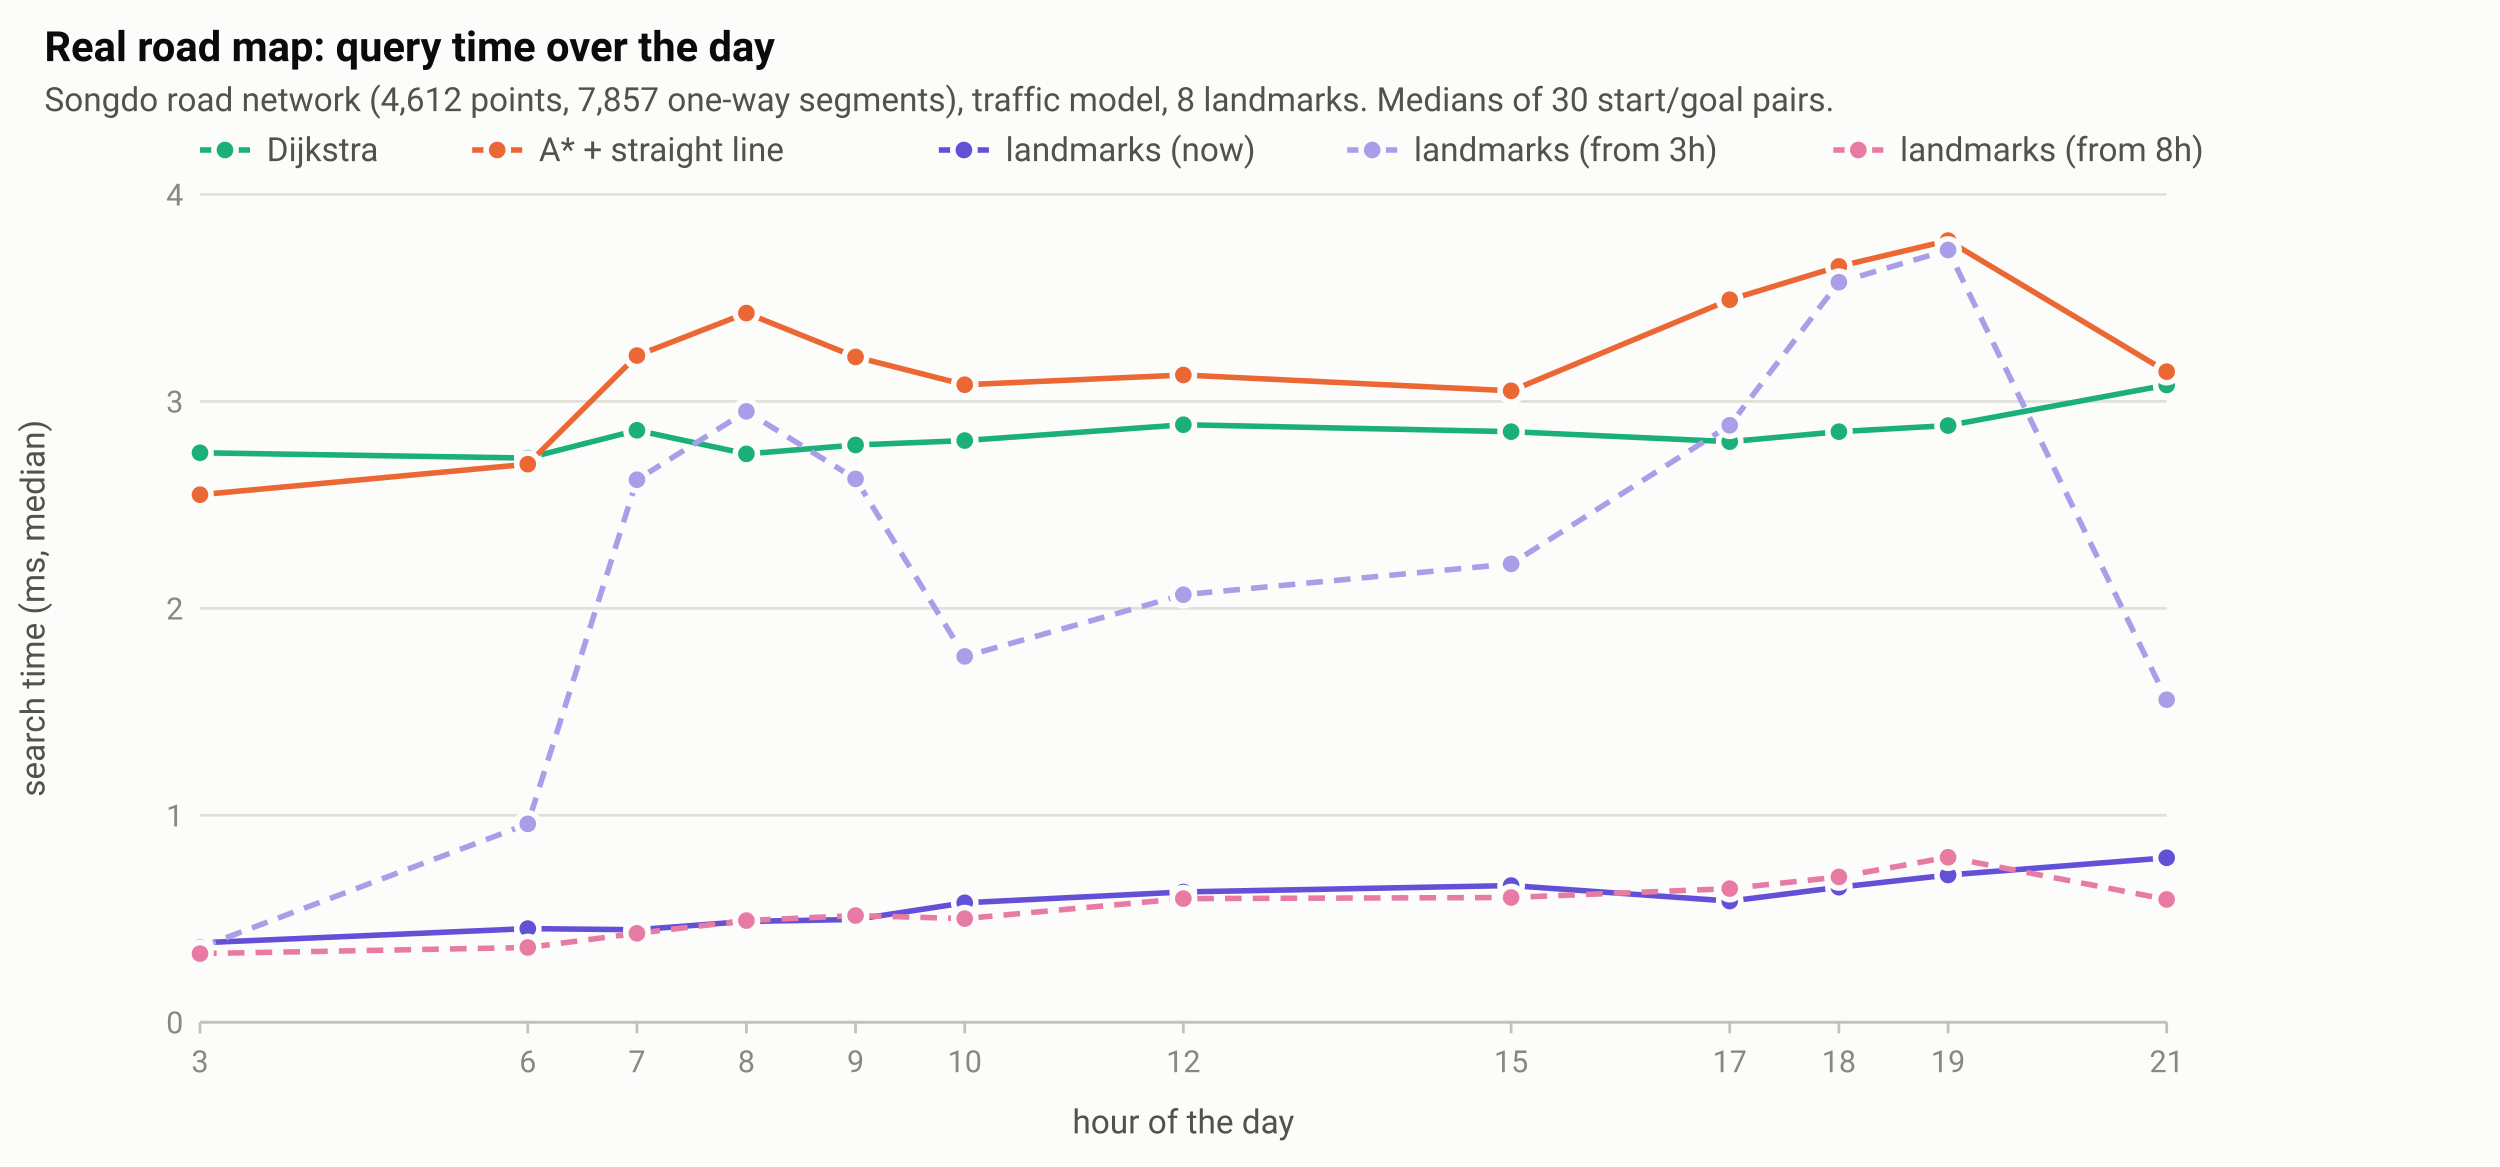
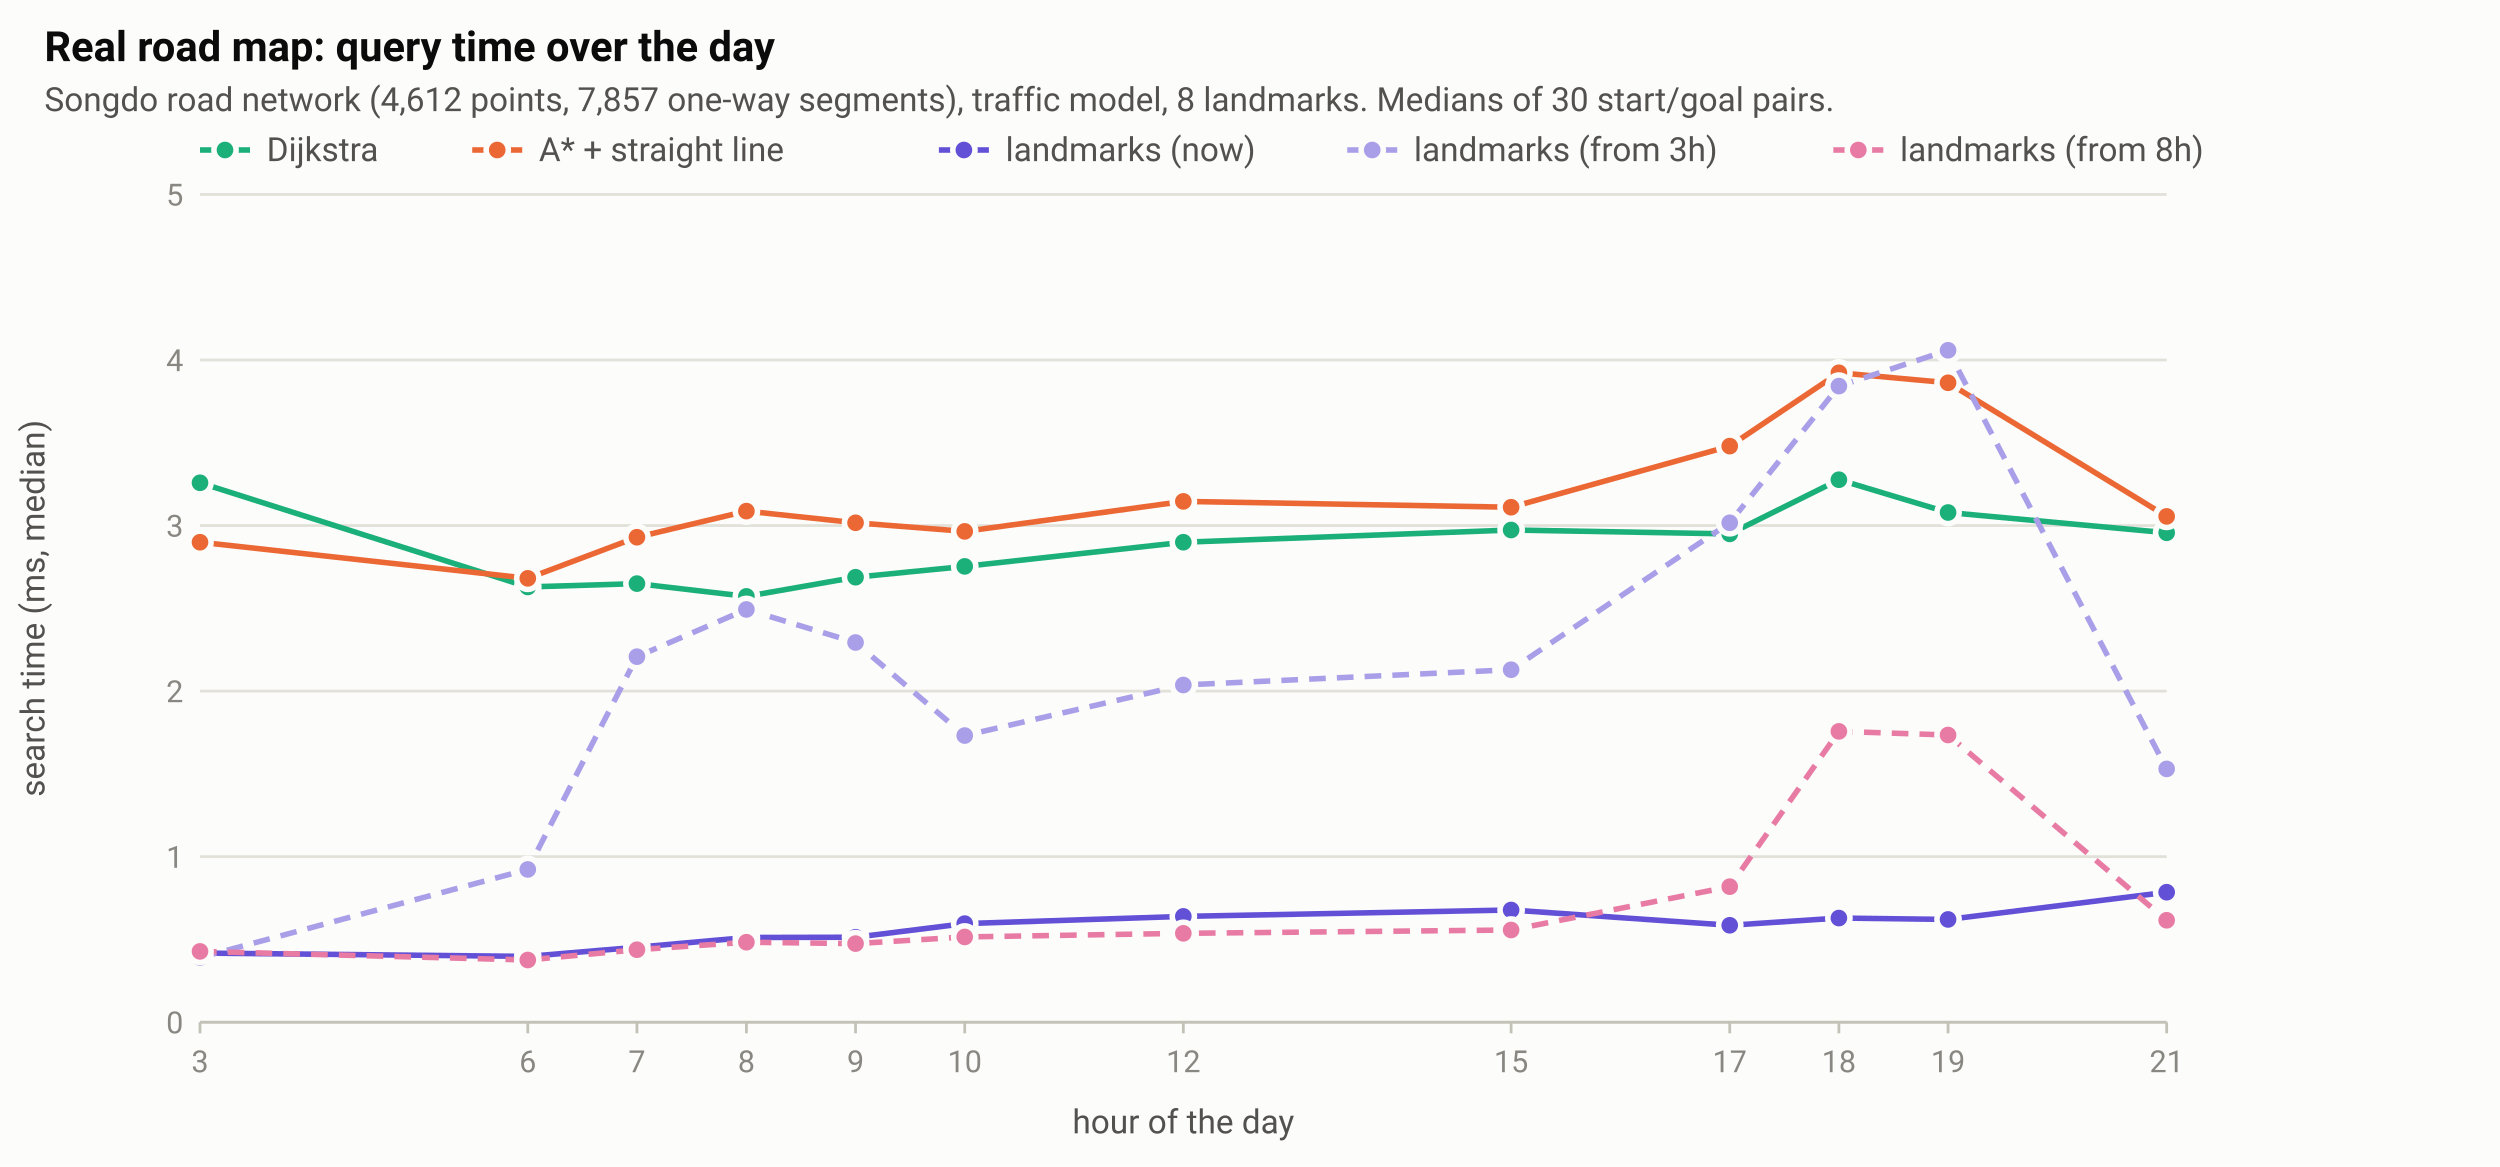
<svg xmlns="http://www.w3.org/2000/svg" width="900" height="420" viewBox="0 0 900 420" font-family="system-ui, -apple-system, 'Segoe UI', Roboto, Helvetica, Arial, sans-serif">
  <rect width="100%" height="100%" fill="#fcfcfb" />
  <text x="16.0" y="22.0" font-size="15" fill="#0b0b0b" text-anchor="start" font-weight="600">Real road map: query time over the day</text>
  <text x="16.0" y="40.0" font-size="12" fill="#52514e" text-anchor="start" font-weight="normal">Songdo road network (4,612 points, 7,857 one-way segments), traffic model, 8 landmarks. Medians of 30 start/goal pairs.</text>
  <line x1="72" y1="368.0" x2="780" y2="368.0" stroke="#e1e0d9" stroke-width="1" />
  <text x="66.0" y="372.0" font-size="11" fill="#898781" text-anchor="end" font-weight="normal">0</text>
-   <line x1="72" y1="293.5" x2="780" y2="293.5" stroke="#e1e0d9" stroke-width="1" />
-   <text x="66.0" y="297.5" font-size="11" fill="#898781" text-anchor="end" font-weight="normal">1</text>
-   <line x1="72" y1="219.0" x2="780" y2="219.0" stroke="#e1e0d9" stroke-width="1" />
-   <text x="66.0" y="223.0" font-size="11" fill="#898781" text-anchor="end" font-weight="normal">2</text>
-   <line x1="72" y1="144.5" x2="780" y2="144.5" stroke="#e1e0d9" stroke-width="1" />
-   <text x="66.0" y="148.5" font-size="11" fill="#898781" text-anchor="end" font-weight="normal">3</text>
+   <line x1="72" y1="308.4" x2="780" y2="308.4" stroke="#e1e0d9" stroke-width="1" />
+   <text x="66.0" y="312.4" font-size="11" fill="#898781" text-anchor="end" font-weight="normal">1</text>
+   <line x1="72" y1="248.8" x2="780" y2="248.8" stroke="#e1e0d9" stroke-width="1" />
+   <text x="66.0" y="252.8" font-size="11" fill="#898781" text-anchor="end" font-weight="normal">2</text>
+   <line x1="72" y1="189.2" x2="780" y2="189.2" stroke="#e1e0d9" stroke-width="1" />
+   <text x="66.0" y="193.2" font-size="11" fill="#898781" text-anchor="end" font-weight="normal">3</text>
+   <line x1="72" y1="129.6" x2="780" y2="129.6" stroke="#e1e0d9" stroke-width="1" />
+   <text x="66.0" y="133.6" font-size="11" fill="#898781" text-anchor="end" font-weight="normal">4</text>
  <line x1="72" y1="70.0" x2="780" y2="70.0" stroke="#e1e0d9" stroke-width="1" />
-   <text x="66.0" y="74.0" font-size="11" fill="#898781" text-anchor="end" font-weight="normal">4</text>
+   <text x="66.0" y="74.0" font-size="11" fill="#898781" text-anchor="end" font-weight="normal">5</text>
  <text x="16.0" y="219.0" font-size="12" fill="#52514e" text-anchor="middle" font-weight="normal" transform="rotate(-90 16.0 219.0)">search time (ms, median)</text>
  <line x1="72.0" y1="368" x2="72.0" y2="372" stroke="#c3c2b7" />
  <text x="72.0" y="386.0" font-size="11" fill="#898781" text-anchor="middle" font-weight="normal">3</text>
  <line x1="190.0" y1="368" x2="190.0" y2="372" stroke="#c3c2b7" />
  <text x="190.0" y="386.0" font-size="11" fill="#898781" text-anchor="middle" font-weight="normal">6</text>
  <line x1="229.3" y1="368" x2="229.3" y2="372" stroke="#c3c2b7" />
  <text x="229.3" y="386.0" font-size="11" fill="#898781" text-anchor="middle" font-weight="normal">7</text>
  <line x1="268.7" y1="368" x2="268.7" y2="372" stroke="#c3c2b7" />
  <text x="268.7" y="386.0" font-size="11" fill="#898781" text-anchor="middle" font-weight="normal">8</text>
  <line x1="308.0" y1="368" x2="308.0" y2="372" stroke="#c3c2b7" />
  <text x="308.0" y="386.0" font-size="11" fill="#898781" text-anchor="middle" font-weight="normal">9</text>
  <line x1="347.3" y1="368" x2="347.3" y2="372" stroke="#c3c2b7" />
  <text x="347.3" y="386.0" font-size="11" fill="#898781" text-anchor="middle" font-weight="normal">10</text>
  <line x1="426.0" y1="368" x2="426.0" y2="372" stroke="#c3c2b7" />
  <text x="426.0" y="386.0" font-size="11" fill="#898781" text-anchor="middle" font-weight="normal">12</text>
  <line x1="544.0" y1="368" x2="544.0" y2="372" stroke="#c3c2b7" />
  <text x="544.0" y="386.0" font-size="11" fill="#898781" text-anchor="middle" font-weight="normal">15</text>
  <line x1="622.7" y1="368" x2="622.7" y2="372" stroke="#c3c2b7" />
  <text x="622.7" y="386.0" font-size="11" fill="#898781" text-anchor="middle" font-weight="normal">17</text>
  <line x1="662.0" y1="368" x2="662.0" y2="372" stroke="#c3c2b7" />
  <text x="662.0" y="386.0" font-size="11" fill="#898781" text-anchor="middle" font-weight="normal">18</text>
  <line x1="701.3" y1="368" x2="701.3" y2="372" stroke="#c3c2b7" />
  <text x="701.3" y="386.0" font-size="11" fill="#898781" text-anchor="middle" font-weight="normal">19</text>
  <line x1="780.0" y1="368" x2="780.0" y2="372" stroke="#c3c2b7" />
  <text x="780.0" y="386.0" font-size="11" fill="#898781" text-anchor="middle" font-weight="normal">21</text>
  <line x1="72" y1="368" x2="780" y2="368" stroke="#c3c2b7" stroke-width="1" />
  <text x="426.0" y="408.0" font-size="12" fill="#52514e" text-anchor="middle" font-weight="normal">hour of the day</text>
-   <polyline points="72.0,163.0 190.0,164.9 229.3,154.9 268.7,163.4 308.0,160.2 347.3,158.6 426.0,152.9 544.0,155.4 622.7,159.0 662.0,155.4 701.3,153.2 780.0,138.6" fill="none" stroke="#1baf7a" stroke-width="2" />
-   <circle cx="72.0" cy="163.0" r="4" fill="#1baf7a" stroke="#fcfcfb" stroke-width="2" />
-   <circle cx="190.0" cy="164.9" r="4" fill="#1baf7a" stroke="#fcfcfb" stroke-width="2" />
-   <circle cx="229.3" cy="154.9" r="4" fill="#1baf7a" stroke="#fcfcfb" stroke-width="2" />
-   <circle cx="268.7" cy="163.4" r="4" fill="#1baf7a" stroke="#fcfcfb" stroke-width="2" />
-   <circle cx="308.0" cy="160.2" r="4" fill="#1baf7a" stroke="#fcfcfb" stroke-width="2" />
-   <circle cx="347.3" cy="158.6" r="4" fill="#1baf7a" stroke="#fcfcfb" stroke-width="2" />
-   <circle cx="426.0" cy="152.9" r="4" fill="#1baf7a" stroke="#fcfcfb" stroke-width="2" />
-   <circle cx="544.0" cy="155.4" r="4" fill="#1baf7a" stroke="#fcfcfb" stroke-width="2" />
-   <circle cx="622.7" cy="159.0" r="4" fill="#1baf7a" stroke="#fcfcfb" stroke-width="2" />
-   <circle cx="662.0" cy="155.4" r="4" fill="#1baf7a" stroke="#fcfcfb" stroke-width="2" />
-   <circle cx="701.3" cy="153.2" r="4" fill="#1baf7a" stroke="#fcfcfb" stroke-width="2" />
-   <circle cx="780.0" cy="138.6" r="4" fill="#1baf7a" stroke="#fcfcfb" stroke-width="2" />
-   <polyline points="72.0,178.1 190.0,167.1 229.3,128.0 268.7,112.7 308.0,128.5 347.3,138.5 426.0,135.0 544.0,140.7 622.7,107.9 662.0,95.9 701.3,86.6 780.0,133.8" fill="none" stroke="#eb6834" stroke-width="2" />
-   <circle cx="72.0" cy="178.1" r="4" fill="#eb6834" stroke="#fcfcfb" stroke-width="2" />
-   <circle cx="190.0" cy="167.1" r="4" fill="#eb6834" stroke="#fcfcfb" stroke-width="2" />
-   <circle cx="229.3" cy="128.0" r="4" fill="#eb6834" stroke="#fcfcfb" stroke-width="2" />
-   <circle cx="268.7" cy="112.7" r="4" fill="#eb6834" stroke="#fcfcfb" stroke-width="2" />
-   <circle cx="308.0" cy="128.5" r="4" fill="#eb6834" stroke="#fcfcfb" stroke-width="2" />
-   <circle cx="347.3" cy="138.5" r="4" fill="#eb6834" stroke="#fcfcfb" stroke-width="2" />
-   <circle cx="426.0" cy="135.0" r="4" fill="#eb6834" stroke="#fcfcfb" stroke-width="2" />
-   <circle cx="544.0" cy="140.7" r="4" fill="#eb6834" stroke="#fcfcfb" stroke-width="2" />
-   <circle cx="622.7" cy="107.9" r="4" fill="#eb6834" stroke="#fcfcfb" stroke-width="2" />
-   <circle cx="662.0" cy="95.9" r="4" fill="#eb6834" stroke="#fcfcfb" stroke-width="2" />
-   <circle cx="701.3" cy="86.6" r="4" fill="#eb6834" stroke="#fcfcfb" stroke-width="2" />
-   <circle cx="780.0" cy="133.8" r="4" fill="#eb6834" stroke="#fcfcfb" stroke-width="2" />
-   <polyline points="72.0,339.4 190.0,334.3 229.3,334.7 268.7,331.7 308.0,331.0 347.3,325.0 426.0,321.1 544.0,318.8 622.7,324.4 662.0,319.4 701.3,315.0 780.0,308.8" fill="none" stroke="#6250d6" stroke-width="2" />
-   <circle cx="72.0" cy="339.4" r="4" fill="#6250d6" stroke="#fcfcfb" stroke-width="2" />
-   <circle cx="190.0" cy="334.3" r="4" fill="#6250d6" stroke="#fcfcfb" stroke-width="2" />
-   <circle cx="229.3" cy="334.7" r="4" fill="#6250d6" stroke="#fcfcfb" stroke-width="2" />
-   <circle cx="268.7" cy="331.7" r="4" fill="#6250d6" stroke="#fcfcfb" stroke-width="2" />
-   <circle cx="308.0" cy="331.0" r="4" fill="#6250d6" stroke="#fcfcfb" stroke-width="2" />
-   <circle cx="347.3" cy="325.0" r="4" fill="#6250d6" stroke="#fcfcfb" stroke-width="2" />
-   <circle cx="426.0" cy="321.1" r="4" fill="#6250d6" stroke="#fcfcfb" stroke-width="2" />
-   <circle cx="544.0" cy="318.8" r="4" fill="#6250d6" stroke="#fcfcfb" stroke-width="2" />
-   <circle cx="622.7" cy="324.4" r="4" fill="#6250d6" stroke="#fcfcfb" stroke-width="2" />
-   <circle cx="662.0" cy="319.4" r="4" fill="#6250d6" stroke="#fcfcfb" stroke-width="2" />
-   <circle cx="701.3" cy="315.0" r="4" fill="#6250d6" stroke="#fcfcfb" stroke-width="2" />
-   <circle cx="780.0" cy="308.8" r="4" fill="#6250d6" stroke="#fcfcfb" stroke-width="2" />
-   <polyline points="72.0,341.1 190.0,296.6 229.3,172.7 268.7,148.1 308.0,172.4 347.3,236.3 426.0,214.1 544.0,203.0 622.7,153.1 662.0,101.6 701.3,90.0 780.0,251.9" fill="none" stroke="#a99fe8" stroke-width="2" stroke-dasharray="6 4" />
-   <circle cx="72.0" cy="341.1" r="4" fill="#a99fe8" stroke="#fcfcfb" stroke-width="2" />
-   <circle cx="190.0" cy="296.6" r="4" fill="#a99fe8" stroke="#fcfcfb" stroke-width="2" />
-   <circle cx="229.3" cy="172.7" r="4" fill="#a99fe8" stroke="#fcfcfb" stroke-width="2" />
-   <circle cx="268.7" cy="148.1" r="4" fill="#a99fe8" stroke="#fcfcfb" stroke-width="2" />
-   <circle cx="308.0" cy="172.4" r="4" fill="#a99fe8" stroke="#fcfcfb" stroke-width="2" />
-   <circle cx="347.3" cy="236.3" r="4" fill="#a99fe8" stroke="#fcfcfb" stroke-width="2" />
-   <circle cx="426.0" cy="214.1" r="4" fill="#a99fe8" stroke="#fcfcfb" stroke-width="2" />
-   <circle cx="544.0" cy="203.0" r="4" fill="#a99fe8" stroke="#fcfcfb" stroke-width="2" />
-   <circle cx="622.7" cy="153.1" r="4" fill="#a99fe8" stroke="#fcfcfb" stroke-width="2" />
-   <circle cx="662.0" cy="101.6" r="4" fill="#a99fe8" stroke="#fcfcfb" stroke-width="2" />
-   <circle cx="701.3" cy="90.0" r="4" fill="#a99fe8" stroke="#fcfcfb" stroke-width="2" />
-   <circle cx="780.0" cy="251.9" r="4" fill="#a99fe8" stroke="#fcfcfb" stroke-width="2" />
-   <polyline points="72.0,343.3 190.0,341.1 229.3,336.0 268.7,331.4 308.0,329.6 347.3,330.7 426.0,323.5 544.0,323.1 622.7,319.9 662.0,315.7 701.3,308.6 780.0,323.8" fill="none" stroke="#e87ba4" stroke-width="2" stroke-dasharray="6 4" />
-   <circle cx="72.0" cy="343.3" r="4" fill="#e87ba4" stroke="#fcfcfb" stroke-width="2" />
-   <circle cx="190.0" cy="341.1" r="4" fill="#e87ba4" stroke="#fcfcfb" stroke-width="2" />
-   <circle cx="229.3" cy="336.0" r="4" fill="#e87ba4" stroke="#fcfcfb" stroke-width="2" />
-   <circle cx="268.7" cy="331.4" r="4" fill="#e87ba4" stroke="#fcfcfb" stroke-width="2" />
-   <circle cx="308.0" cy="329.6" r="4" fill="#e87ba4" stroke="#fcfcfb" stroke-width="2" />
-   <circle cx="347.3" cy="330.7" r="4" fill="#e87ba4" stroke="#fcfcfb" stroke-width="2" />
-   <circle cx="426.0" cy="323.5" r="4" fill="#e87ba4" stroke="#fcfcfb" stroke-width="2" />
-   <circle cx="544.0" cy="323.1" r="4" fill="#e87ba4" stroke="#fcfcfb" stroke-width="2" />
-   <circle cx="622.7" cy="319.9" r="4" fill="#e87ba4" stroke="#fcfcfb" stroke-width="2" />
-   <circle cx="662.0" cy="315.7" r="4" fill="#e87ba4" stroke="#fcfcfb" stroke-width="2" />
-   <circle cx="701.3" cy="308.6" r="4" fill="#e87ba4" stroke="#fcfcfb" stroke-width="2" />
-   <circle cx="780.0" cy="323.8" r="4" fill="#e87ba4" stroke="#fcfcfb" stroke-width="2" />
+   <polyline points="72.0,173.8 190.0,211.3 229.3,210.1 268.7,214.7 308.0,207.8 347.3,203.9 426.0,195.2 544.0,190.8 622.7,192.2 662.0,172.7 701.3,184.5 780.0,191.8" fill="none" stroke="#1baf7a" stroke-width="2" />
+   <circle cx="72.0" cy="173.8" r="4" fill="#1baf7a" stroke="#fcfcfb" stroke-width="2" />
+   <circle cx="190.0" cy="211.3" r="4" fill="#1baf7a" stroke="#fcfcfb" stroke-width="2" />
+   <circle cx="229.3" cy="210.1" r="4" fill="#1baf7a" stroke="#fcfcfb" stroke-width="2" />
+   <circle cx="268.7" cy="214.7" r="4" fill="#1baf7a" stroke="#fcfcfb" stroke-width="2" />
+   <circle cx="308.0" cy="207.8" r="4" fill="#1baf7a" stroke="#fcfcfb" stroke-width="2" />
+   <circle cx="347.3" cy="203.9" r="4" fill="#1baf7a" stroke="#fcfcfb" stroke-width="2" />
+   <circle cx="426.0" cy="195.2" r="4" fill="#1baf7a" stroke="#fcfcfb" stroke-width="2" />
+   <circle cx="544.0" cy="190.8" r="4" fill="#1baf7a" stroke="#fcfcfb" stroke-width="2" />
+   <circle cx="622.7" cy="192.2" r="4" fill="#1baf7a" stroke="#fcfcfb" stroke-width="2" />
+   <circle cx="662.0" cy="172.7" r="4" fill="#1baf7a" stroke="#fcfcfb" stroke-width="2" />
+   <circle cx="701.3" cy="184.5" r="4" fill="#1baf7a" stroke="#fcfcfb" stroke-width="2" />
+   <circle cx="780.0" cy="191.8" r="4" fill="#1baf7a" stroke="#fcfcfb" stroke-width="2" />
+   <polyline points="72.0,195.2 190.0,208.2 229.3,193.4 268.7,184.0 308.0,188.2 347.3,191.3 426.0,180.5 544.0,182.6 622.7,160.6 662.0,134.2 701.3,137.8 780.0,185.9" fill="none" stroke="#eb6834" stroke-width="2" />
+   <circle cx="72.0" cy="195.2" r="4" fill="#eb6834" stroke="#fcfcfb" stroke-width="2" />
+   <circle cx="190.0" cy="208.2" r="4" fill="#eb6834" stroke="#fcfcfb" stroke-width="2" />
+   <circle cx="229.3" cy="193.4" r="4" fill="#eb6834" stroke="#fcfcfb" stroke-width="2" />
+   <circle cx="268.7" cy="184.0" r="4" fill="#eb6834" stroke="#fcfcfb" stroke-width="2" />
+   <circle cx="308.0" cy="188.2" r="4" fill="#eb6834" stroke="#fcfcfb" stroke-width="2" />
+   <circle cx="347.3" cy="191.3" r="4" fill="#eb6834" stroke="#fcfcfb" stroke-width="2" />
+   <circle cx="426.0" cy="180.5" r="4" fill="#eb6834" stroke="#fcfcfb" stroke-width="2" />
+   <circle cx="544.0" cy="182.6" r="4" fill="#eb6834" stroke="#fcfcfb" stroke-width="2" />
+   <circle cx="622.7" cy="160.6" r="4" fill="#eb6834" stroke="#fcfcfb" stroke-width="2" />
+   <circle cx="662.0" cy="134.2" r="4" fill="#eb6834" stroke="#fcfcfb" stroke-width="2" />
+   <circle cx="701.3" cy="137.8" r="4" fill="#eb6834" stroke="#fcfcfb" stroke-width="2" />
+   <circle cx="780.0" cy="185.9" r="4" fill="#eb6834" stroke="#fcfcfb" stroke-width="2" />
+   <polyline points="72.0,343.1 190.0,344.3 229.3,341.0 268.7,337.5 308.0,337.4 347.3,332.5 426.0,329.9 544.0,327.6 622.7,333.1 662.0,330.5 701.3,331.0 780.0,321.2" fill="none" stroke="#6250d6" stroke-width="2" />
+   <circle cx="72.0" cy="343.1" r="4" fill="#6250d6" stroke="#fcfcfb" stroke-width="2" />
+   <circle cx="190.0" cy="344.3" r="4" fill="#6250d6" stroke="#fcfcfb" stroke-width="2" />
+   <circle cx="229.3" cy="341.0" r="4" fill="#6250d6" stroke="#fcfcfb" stroke-width="2" />
+   <circle cx="268.7" cy="337.5" r="4" fill="#6250d6" stroke="#fcfcfb" stroke-width="2" />
+   <circle cx="308.0" cy="337.4" r="4" fill="#6250d6" stroke="#fcfcfb" stroke-width="2" />
+   <circle cx="347.3" cy="332.5" r="4" fill="#6250d6" stroke="#fcfcfb" stroke-width="2" />
+   <circle cx="426.0" cy="329.9" r="4" fill="#6250d6" stroke="#fcfcfb" stroke-width="2" />
+   <circle cx="544.0" cy="327.6" r="4" fill="#6250d6" stroke="#fcfcfb" stroke-width="2" />
+   <circle cx="622.7" cy="333.1" r="4" fill="#6250d6" stroke="#fcfcfb" stroke-width="2" />
+   <circle cx="662.0" cy="330.5" r="4" fill="#6250d6" stroke="#fcfcfb" stroke-width="2" />
+   <circle cx="701.3" cy="331.0" r="4" fill="#6250d6" stroke="#fcfcfb" stroke-width="2" />
+   <circle cx="780.0" cy="321.2" r="4" fill="#6250d6" stroke="#fcfcfb" stroke-width="2" />
+   <polyline points="72.0,344.7 190.0,313.0 229.3,236.4 268.7,219.4 308.0,231.3 347.3,264.8 426.0,246.6 544.0,241.1 622.7,188.2 662.0,139.0 701.3,126.1 780.0,276.8" fill="none" stroke="#a99fe8" stroke-width="2" stroke-dasharray="6 4" />
+   <circle cx="72.0" cy="344.7" r="4" fill="#a99fe8" stroke="#fcfcfb" stroke-width="2" />
+   <circle cx="190.0" cy="313.0" r="4" fill="#a99fe8" stroke="#fcfcfb" stroke-width="2" />
+   <circle cx="229.3" cy="236.4" r="4" fill="#a99fe8" stroke="#fcfcfb" stroke-width="2" />
+   <circle cx="268.7" cy="219.4" r="4" fill="#a99fe8" stroke="#fcfcfb" stroke-width="2" />
+   <circle cx="308.0" cy="231.3" r="4" fill="#a99fe8" stroke="#fcfcfb" stroke-width="2" />
+   <circle cx="347.3" cy="264.8" r="4" fill="#a99fe8" stroke="#fcfcfb" stroke-width="2" />
+   <circle cx="426.0" cy="246.6" r="4" fill="#a99fe8" stroke="#fcfcfb" stroke-width="2" />
+   <circle cx="544.0" cy="241.1" r="4" fill="#a99fe8" stroke="#fcfcfb" stroke-width="2" />
+   <circle cx="622.7" cy="188.2" r="4" fill="#a99fe8" stroke="#fcfcfb" stroke-width="2" />
+   <circle cx="662.0" cy="139.0" r="4" fill="#a99fe8" stroke="#fcfcfb" stroke-width="2" />
+   <circle cx="701.3" cy="126.1" r="4" fill="#a99fe8" stroke="#fcfcfb" stroke-width="2" />
+   <circle cx="780.0" cy="276.8" r="4" fill="#a99fe8" stroke="#fcfcfb" stroke-width="2" />
+   <polyline points="72.0,342.5 190.0,345.6 229.3,341.9 268.7,339.2 308.0,339.7 347.3,337.3 426.0,336.0 544.0,334.8 622.7,319.2 662.0,263.3 701.3,264.6 780.0,331.3" fill="none" stroke="#e87ba4" stroke-width="2" stroke-dasharray="6 4" />
+   <circle cx="72.0" cy="342.5" r="4" fill="#e87ba4" stroke="#fcfcfb" stroke-width="2" />
+   <circle cx="190.0" cy="345.6" r="4" fill="#e87ba4" stroke="#fcfcfb" stroke-width="2" />
+   <circle cx="229.3" cy="341.9" r="4" fill="#e87ba4" stroke="#fcfcfb" stroke-width="2" />
+   <circle cx="268.7" cy="339.2" r="4" fill="#e87ba4" stroke="#fcfcfb" stroke-width="2" />
+   <circle cx="308.0" cy="339.7" r="4" fill="#e87ba4" stroke="#fcfcfb" stroke-width="2" />
+   <circle cx="347.3" cy="337.3" r="4" fill="#e87ba4" stroke="#fcfcfb" stroke-width="2" />
+   <circle cx="426.0" cy="336.0" r="4" fill="#e87ba4" stroke="#fcfcfb" stroke-width="2" />
+   <circle cx="544.0" cy="334.8" r="4" fill="#e87ba4" stroke="#fcfcfb" stroke-width="2" />
+   <circle cx="622.7" cy="319.2" r="4" fill="#e87ba4" stroke="#fcfcfb" stroke-width="2" />
+   <circle cx="662.0" cy="263.3" r="4" fill="#e87ba4" stroke="#fcfcfb" stroke-width="2" />
+   <circle cx="701.3" cy="264.6" r="4" fill="#e87ba4" stroke="#fcfcfb" stroke-width="2" />
+   <circle cx="780.0" cy="331.3" r="4" fill="#e87ba4" stroke="#fcfcfb" stroke-width="2" />
  <line x1="72" y1="54" x2="90" y2="54" stroke="#1baf7a" stroke-width="2" />
  <circle cx="81" cy="54" r="4" fill="#1baf7a" stroke="#fcfcfb" stroke-width="2" />
  <text x="96.0" y="58.0" font-size="12" fill="#52514e" text-anchor="start" font-weight="normal">Dijkstra</text>
  <line x1="170" y1="54" x2="188" y2="54" stroke="#eb6834" stroke-width="2" />
  <circle cx="179" cy="54" r="4" fill="#eb6834" stroke="#fcfcfb" stroke-width="2" />
  <text x="194.0" y="58.0" font-size="12" fill="#52514e" text-anchor="start" font-weight="normal">A* + straight line</text>
  <line x1="338" y1="54" x2="356" y2="54" stroke="#6250d6" stroke-width="2" />
  <circle cx="347" cy="54" r="4" fill="#6250d6" stroke="#fcfcfb" stroke-width="2" />
  <text x="362.0" y="58.0" font-size="12" fill="#52514e" text-anchor="start" font-weight="normal">landmarks (now)</text>
  <line x1="485" y1="54" x2="503" y2="54" stroke="#a99fe8" stroke-width="2" />
  <circle cx="494" cy="54" r="4" fill="#a99fe8" stroke="#fcfcfb" stroke-width="2" />
  <text x="509.0" y="58.0" font-size="12" fill="#52514e" text-anchor="start" font-weight="normal">landmarks (from 3h)</text>
  <line x1="660" y1="54" x2="678" y2="54" stroke="#e87ba4" stroke-width="2" />
  <circle cx="669" cy="54" r="4" fill="#e87ba4" stroke="#fcfcfb" stroke-width="2" />
  <text x="684.0" y="58.0" font-size="12" fill="#52514e" text-anchor="start" font-weight="normal">landmarks (from 8h)</text>
</svg>
